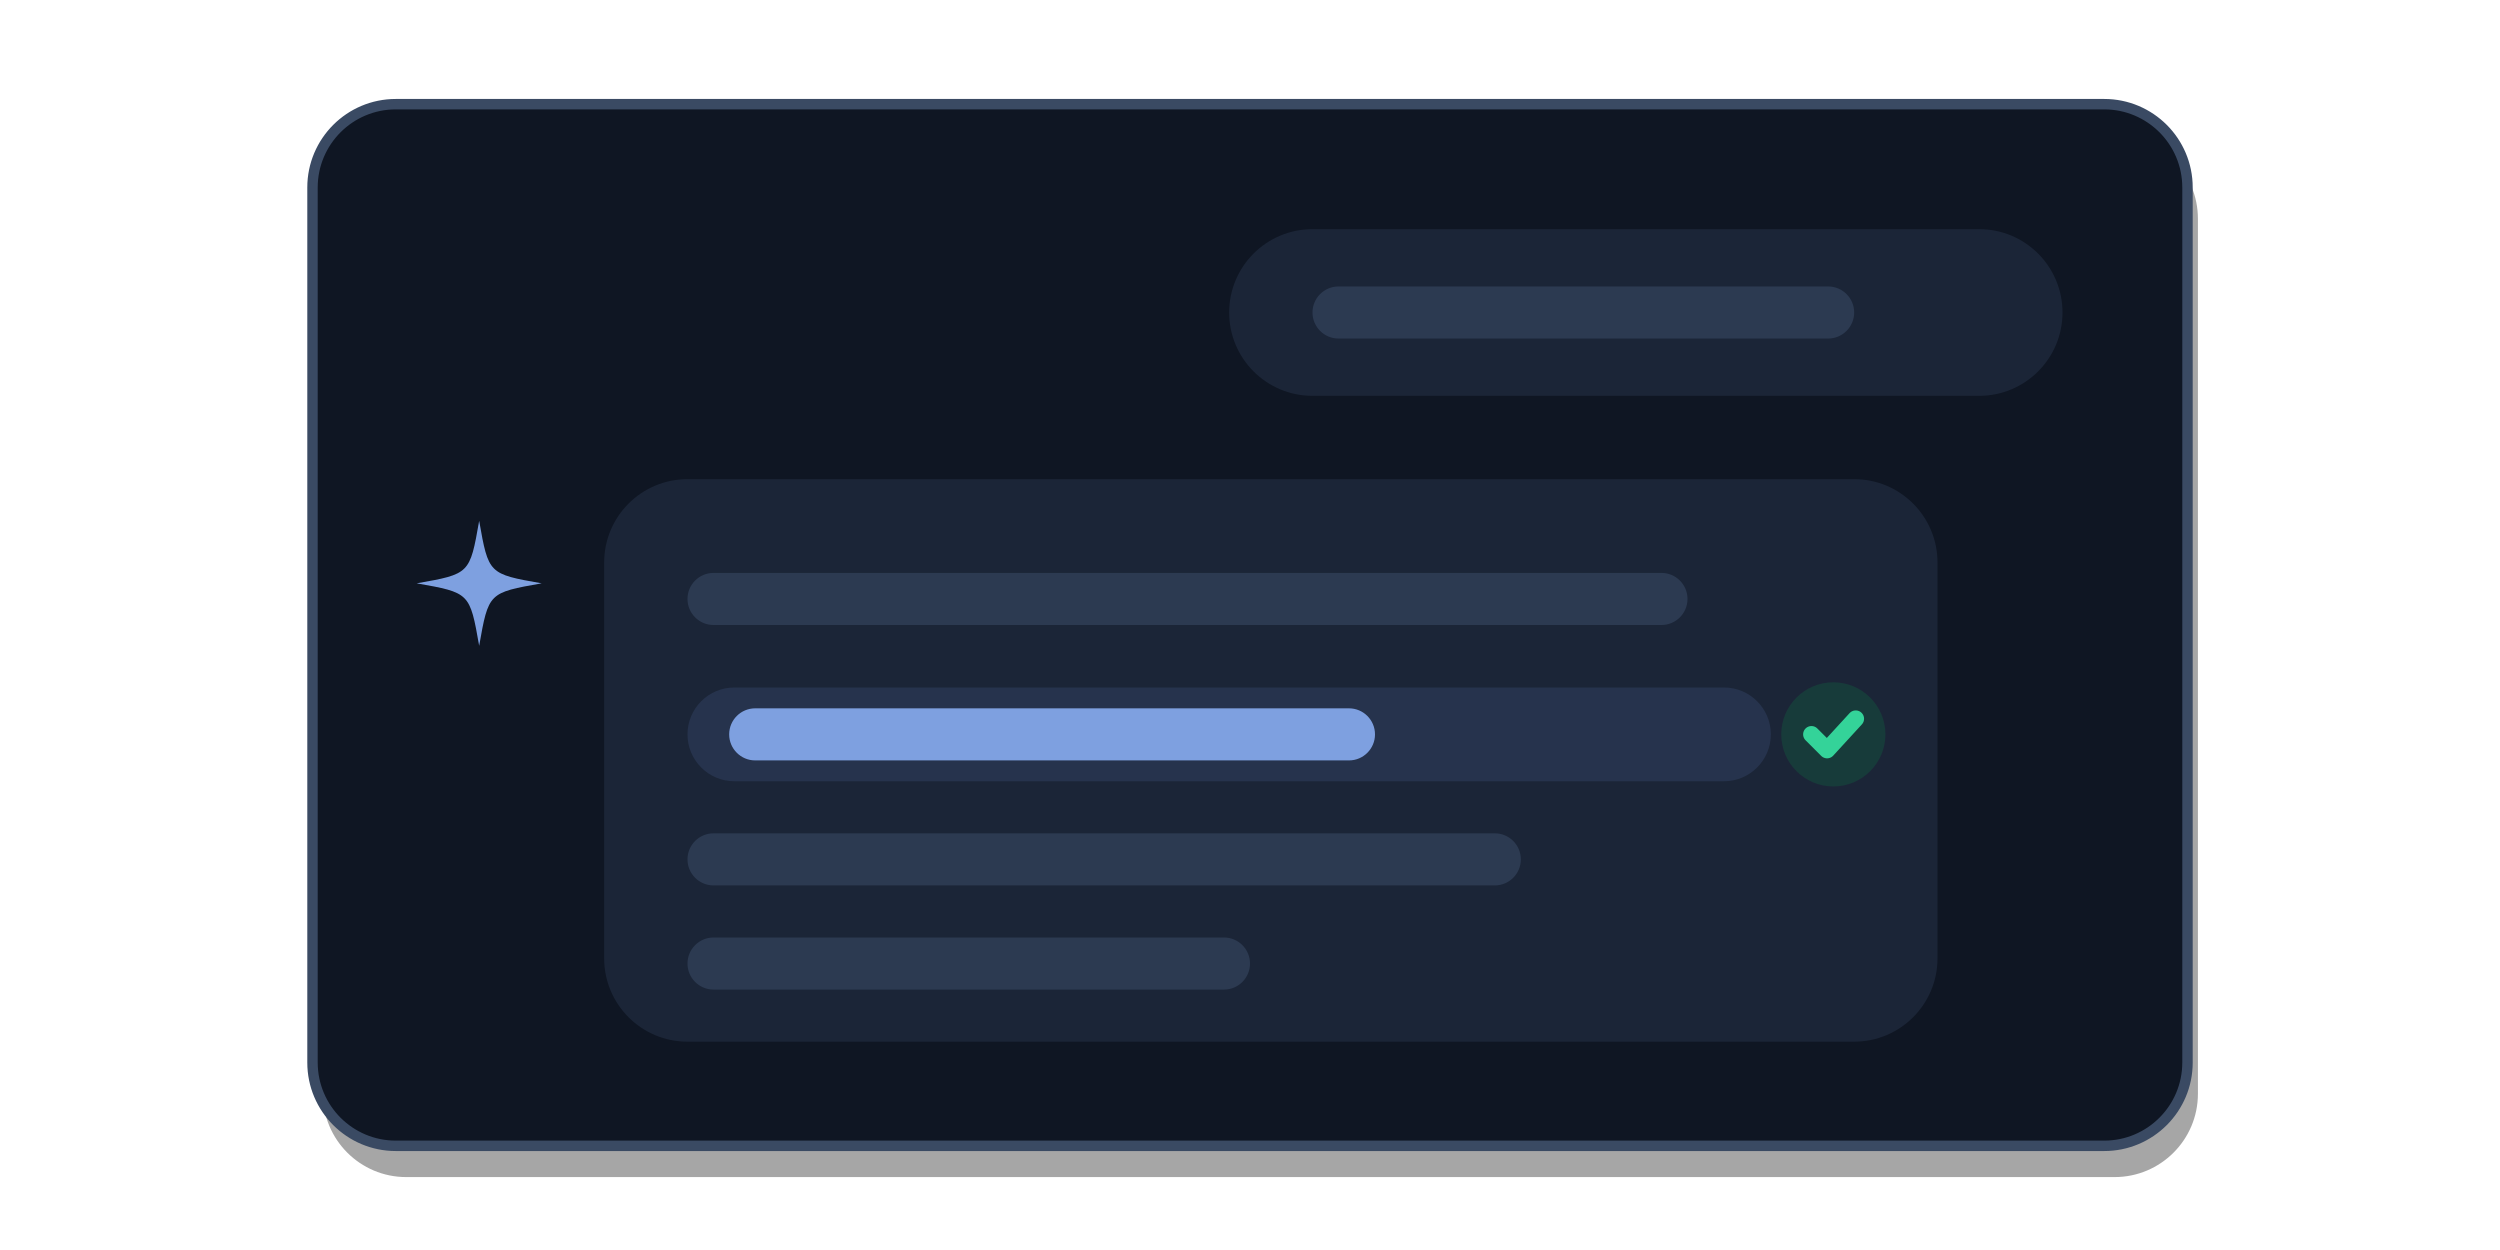
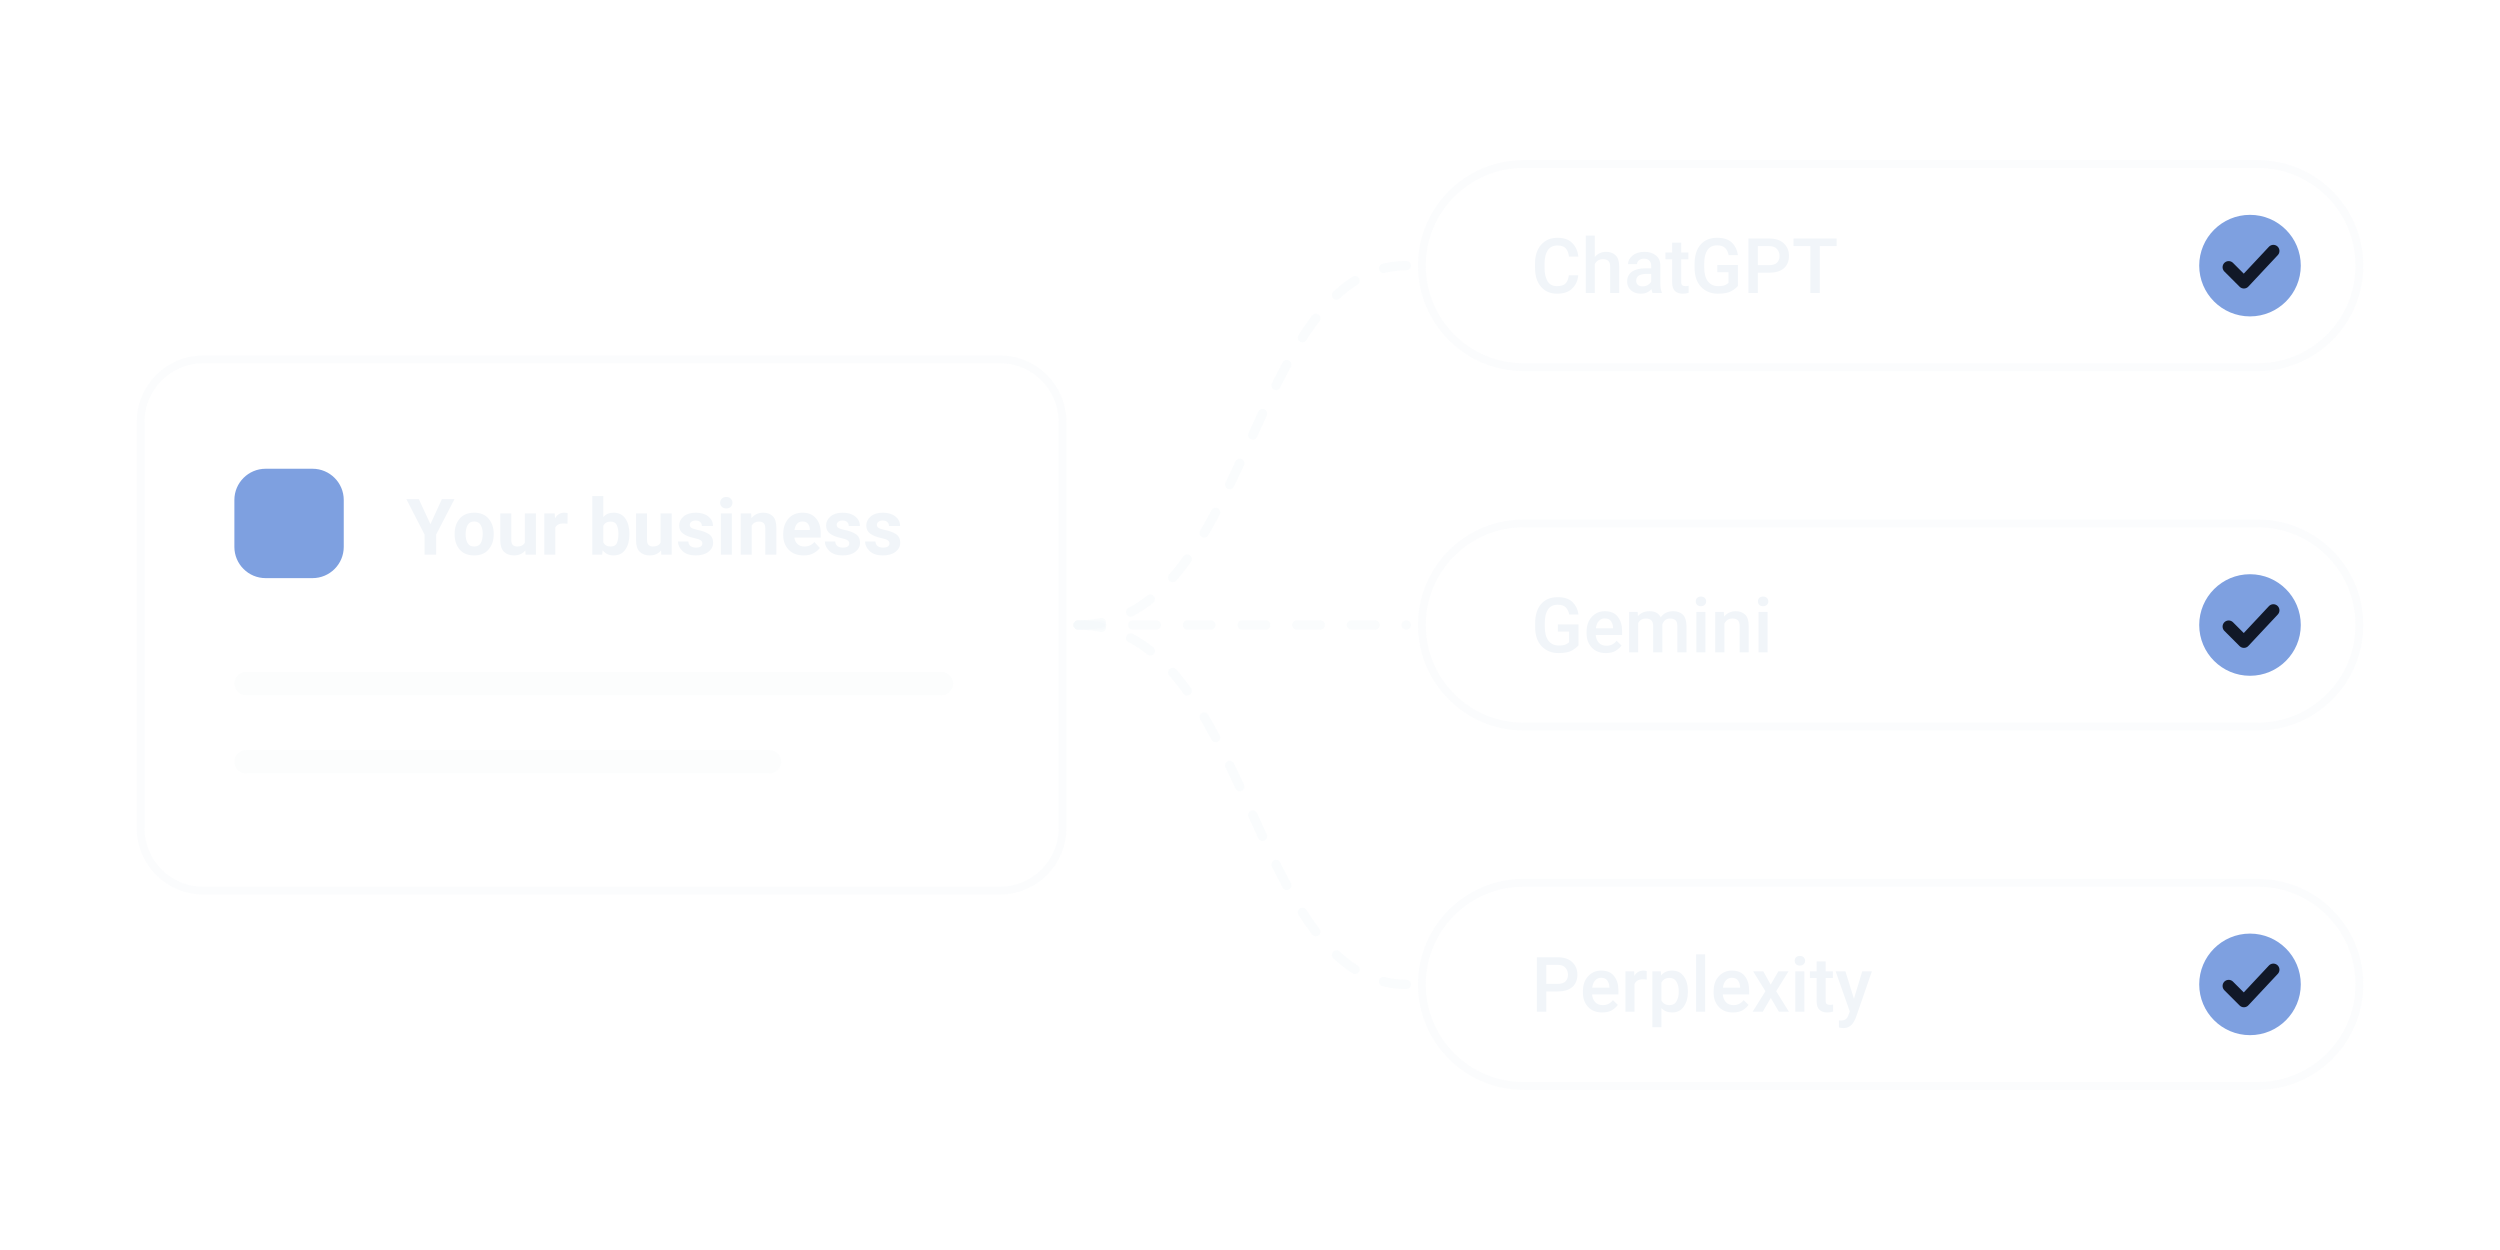
- <svg xmlns="http://www.w3.org/2000/svg" width="240" height="120" viewBox="0 0 240 120" fill="none" stroke-linecap="round" stroke-linejoin="round">
-   <rect x="31" y="13" width="180" height="100" rx="8" fill="#000000" opacity=".35" />
-   <rect x="30" y="10" width="180" height="100" rx="8" fill="#0f1623" stroke="#3a4a63" />
-   <rect x="118" y="22" width="80" height="16" rx="8" fill="#1b2537" />
-   <rect x="126" y="27.5" width="52" height="5" rx="2.5" fill="#2c3a51" />
-   <path d="M46 50C46.9 55.1 46.9 55.1 52 56C46.9 56.9 46.9 56.9 46 62C45.1 56.9 45.1 56.9 40 56C45.1 55.1 45.1 55.1 46 50Z" fill="#7ea0e0" />
-   <rect x="58" y="46" width="128" height="54" rx="8" fill="#1b2537" />
-   <rect x="66" y="55" width="96" height="5" rx="2.5" fill="#2c3a51" />
-   <rect x="66" y="66" width="104" height="9" rx="4.5" fill="#26334d" />
-   <rect x="70" y="68" width="62" height="5" rx="2.5" fill="#7ea0e0" />
-   <rect x="66" y="80" width="80" height="5" rx="2.5" fill="#2c3a51" />
-   <rect x="66" y="90" width="54" height="5" rx="2.5" fill="#2c3a51" />
-   <circle cx="176" cy="70.5" r="5" fill="#173b3a" />
-   <path d="M173.9 70.5l1.5 1.5 2.75-3" stroke="#34d399" stroke-width="1.6" fill="none" />
+ <svg xmlns="http://www.w3.org/2000/svg" width="320" height="160" viewBox="0 0 320 160" fill="none" stroke-linecap="round" stroke-linejoin="round">
+   <rect x="18" y="46" width="118" height="68" rx="8" fill="#f1f5f9" fill-opacity=".05" stroke="#f1f5f9" stroke-opacity=".28" />
+   <rect x="30" y="60" width="14" height="14" rx="4" fill="#7ea0e0" />
+   <text x="52" y="71" font-family="ui-sans-serif, system-ui, -apple-system, 'Segoe UI', Roboto, Helvetica, Arial, sans-serif" font-size="10" font-weight="600" fill="#f1f5f9" text-anchor="start">Your business</text>
+   <rect x="30" y="86" width="92" height="3" rx="1.5" fill="#f1f5f9" fill-opacity="0.18" />
+   <rect x="30" y="96" width="70" height="3" rx="1.5" fill="#f1f5f9" fill-opacity="0.18" />
+   <path d="M138 80 C 160 80, 160 34, 180 34" stroke="#f1f5f9" stroke-opacity="0.35" stroke-width="1.2" stroke-dasharray="3 4" />
+   <path d="M138 80 C 160 80, 160 80, 180 80" stroke="#f1f5f9" stroke-opacity="0.35" stroke-width="1.2" stroke-dasharray="3 4" />
+   <path d="M138 80 C 160 80, 160 126, 180 126" stroke="#f1f5f9" stroke-opacity="0.35" stroke-width="1.2" stroke-dasharray="3 4" />
+   <rect x="182" y="21" width="120" height="26" rx="13" fill="#f1f5f9" fill-opacity=".05" stroke="#f1f5f9" stroke-opacity=".28" />
+   <text x="196" y="37.5" font-family="ui-sans-serif, system-ui, -apple-system, 'Segoe UI', Roboto, Helvetica, Arial, sans-serif" font-size="9.8" font-weight="500" fill="#f1f5f9" text-anchor="start">ChatGPT</text>
+   <circle cx="288" cy="34" r="6.5" fill="#7ea0e0" />
+   <path d="M285.27 34.2l1.95 1.95 3.77 -4.03" stroke="#111827" stroke-width="1.56" />
+   <rect x="182" y="67" width="120" height="26" rx="13" fill="#f1f5f9" fill-opacity=".05" stroke="#f1f5f9" stroke-opacity=".28" />
+   <text x="196" y="83.5" font-family="ui-sans-serif, system-ui, -apple-system, 'Segoe UI', Roboto, Helvetica, Arial, sans-serif" font-size="9.8" font-weight="500" fill="#f1f5f9" text-anchor="start">Gemini</text>
+   <circle cx="288" cy="80" r="6.5" fill="#7ea0e0" />
+   <path d="M285.27 80.2l1.95 1.95 3.77 -4.03" stroke="#111827" stroke-width="1.56" />
+   <rect x="182" y="113" width="120" height="26" rx="13" fill="#f1f5f9" fill-opacity=".05" stroke="#f1f5f9" stroke-opacity=".28" />
+   <text x="196" y="129.5" font-family="ui-sans-serif, system-ui, -apple-system, 'Segoe UI', Roboto, Helvetica, Arial, sans-serif" font-size="9.8" font-weight="500" fill="#f1f5f9" text-anchor="start">Perplexity</text>
+   <circle cx="288" cy="126" r="6.5" fill="#7ea0e0" />
+   <path d="M285.27 126.2l1.95 1.95 3.77 -4.03" stroke="#111827" stroke-width="1.56" />
</svg>
